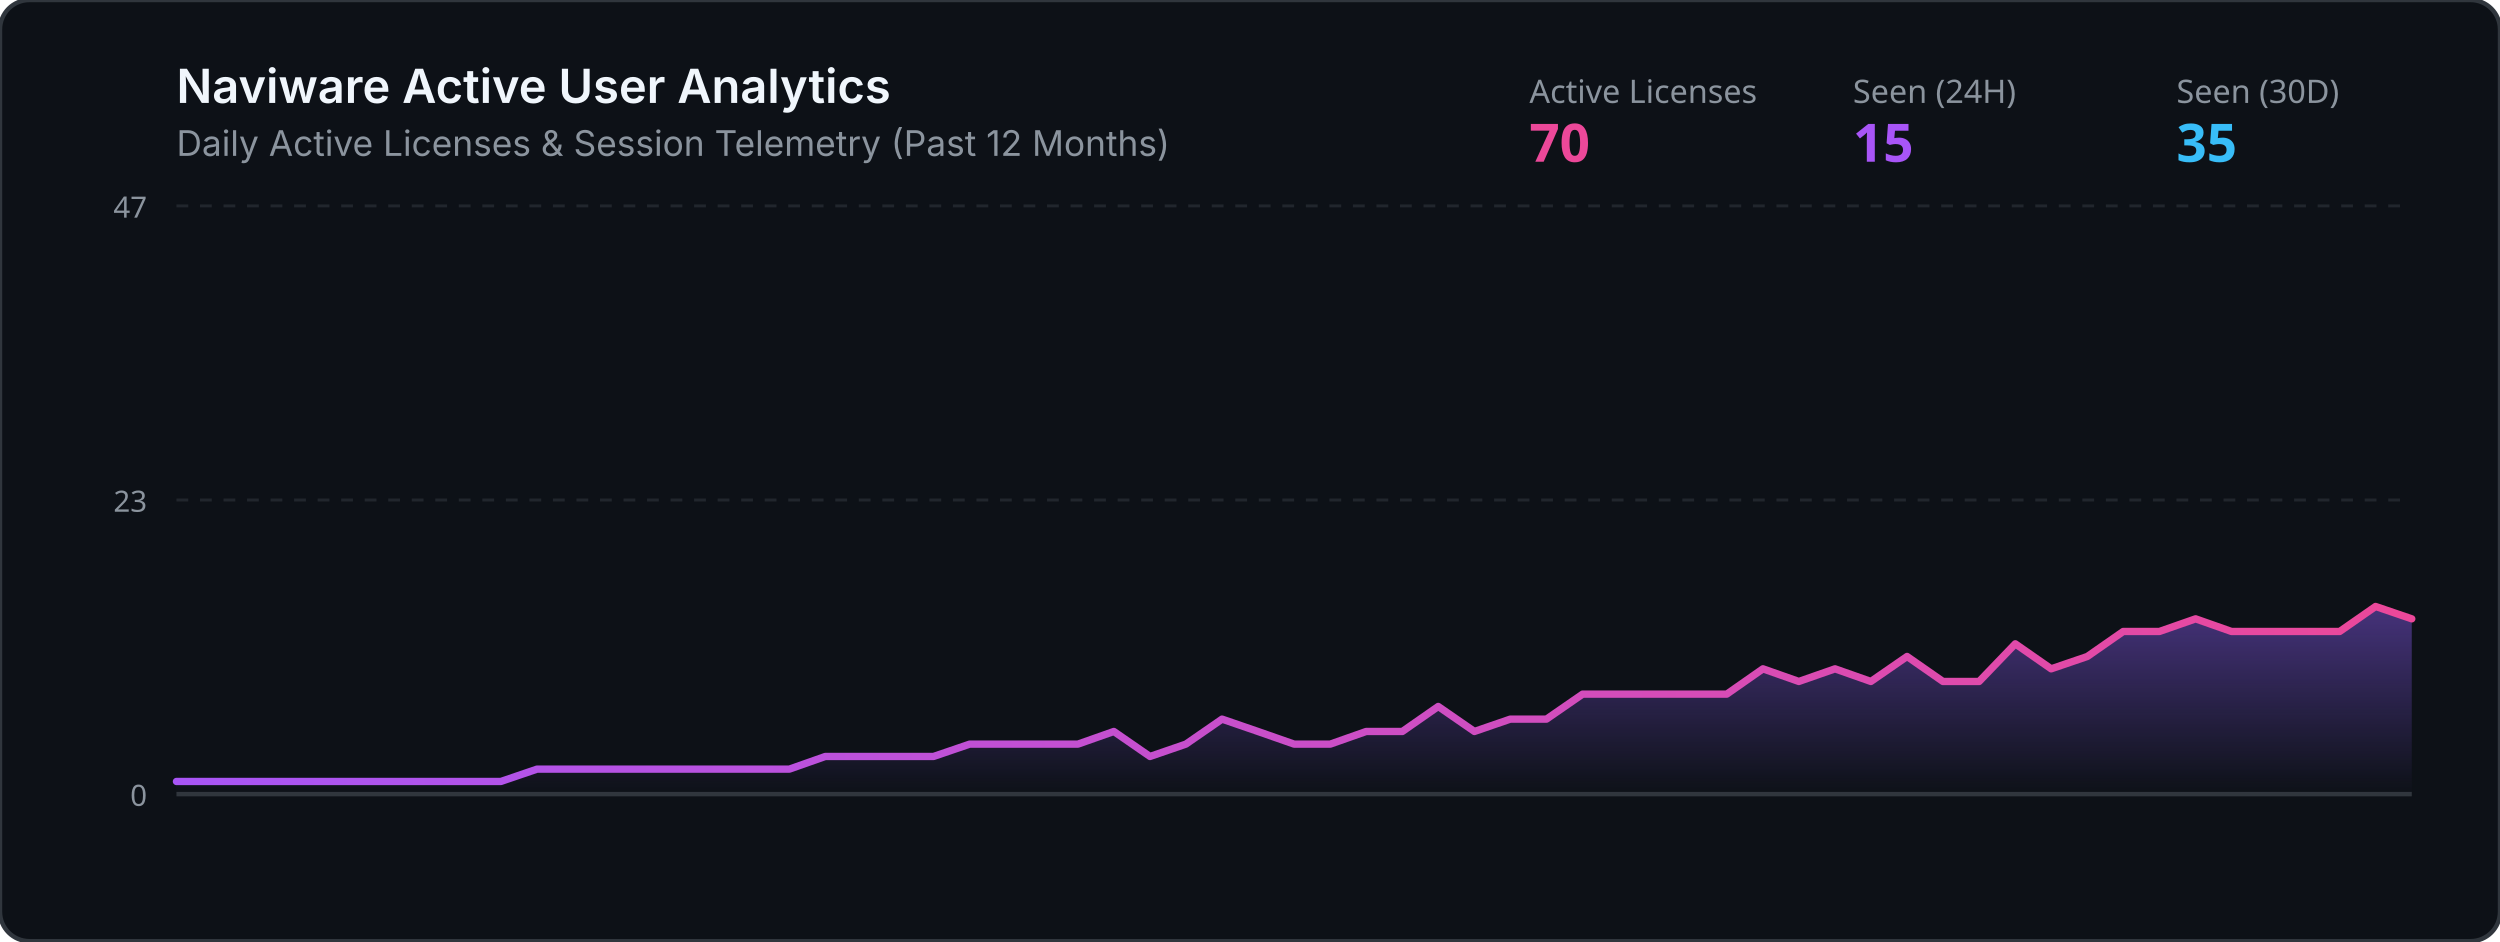
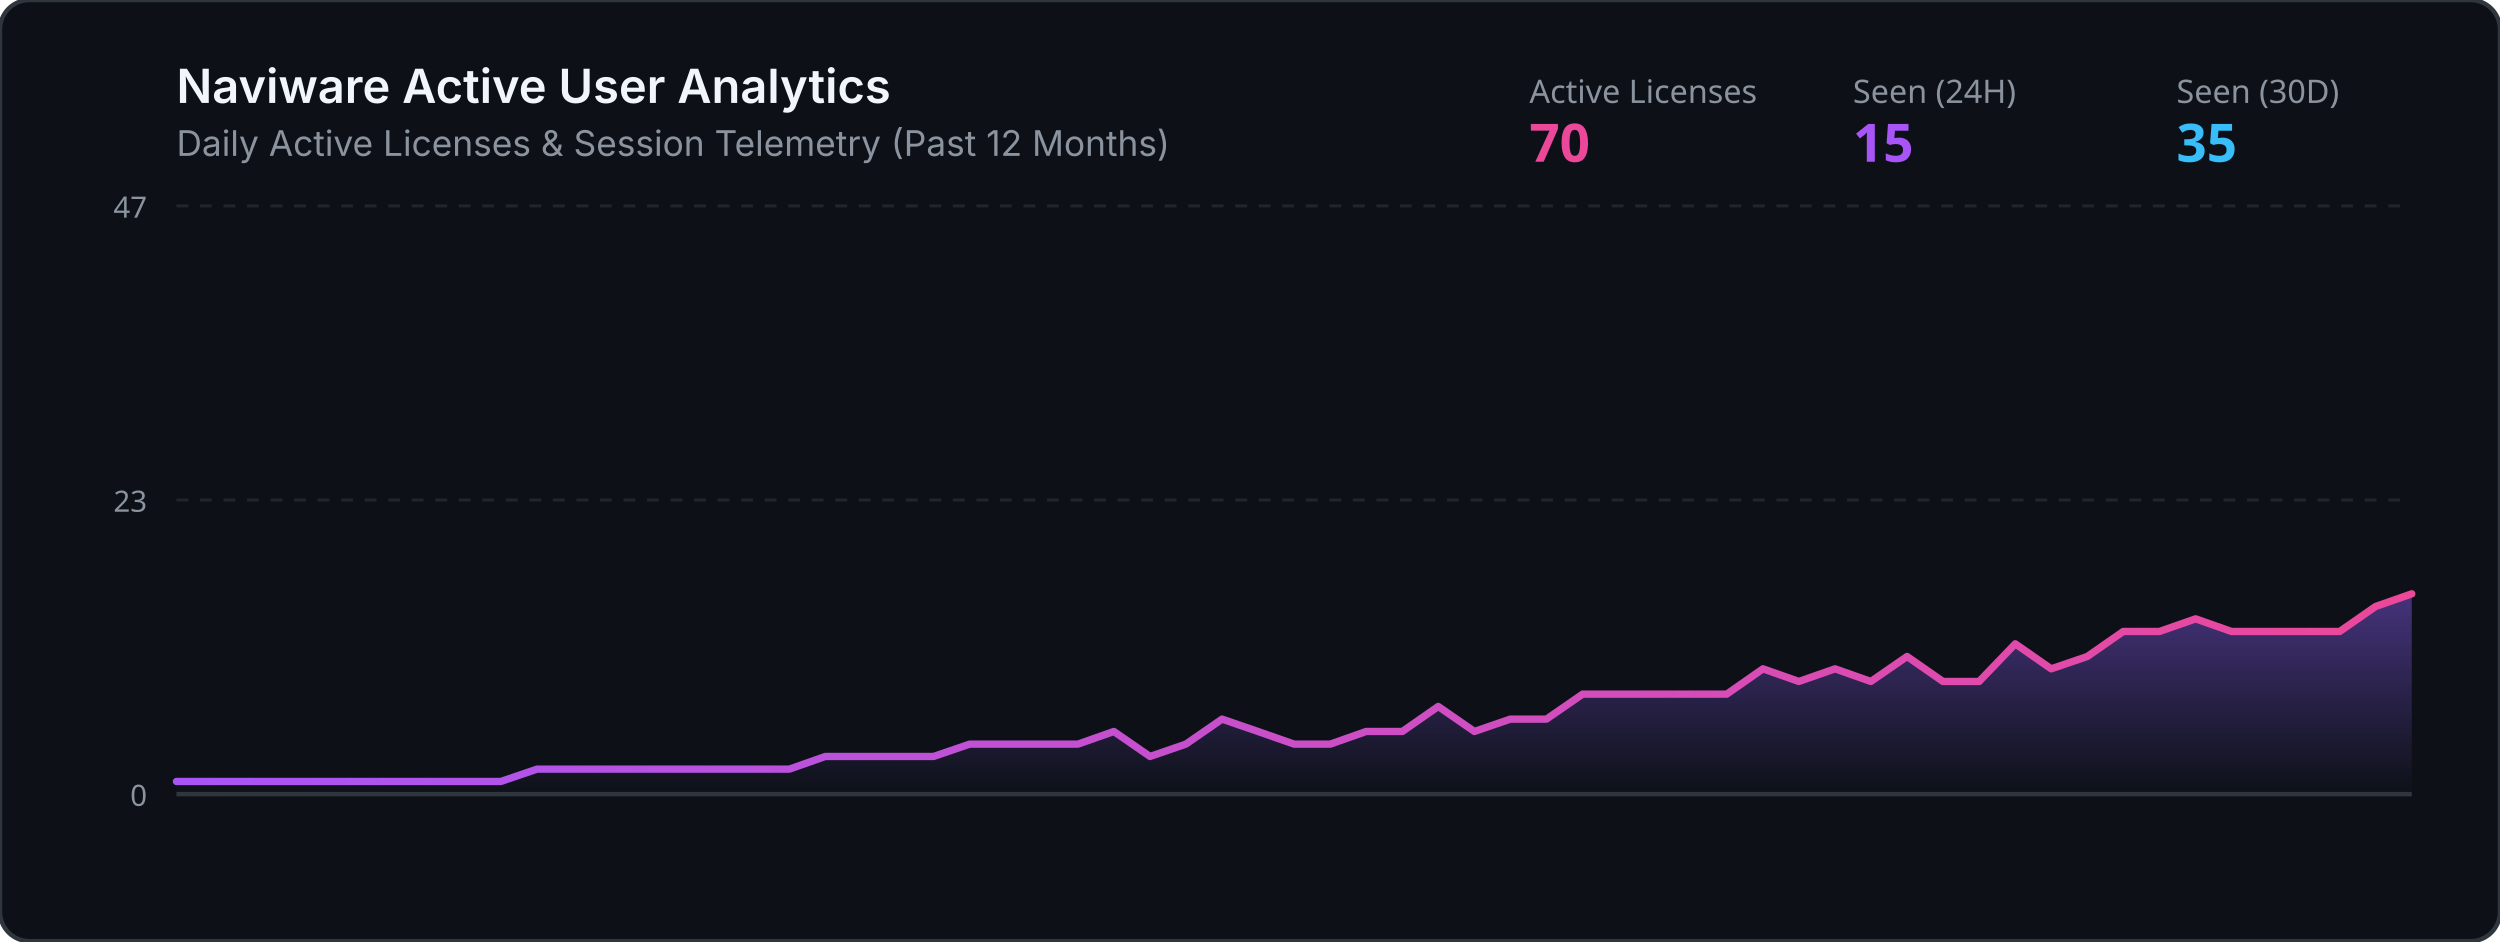
<svg xmlns="http://www.w3.org/2000/svg" viewBox="0 0 850 320" width="100%" height="320">
  <defs>
    <linearGradient id="grad" x1="0%" y1="0%" x2="0%" y2="100%">
      <stop offset="0%" stop-color="#8b5cf6" stop-opacity="0.45" />
      <stop offset="100%" stop-color="#8b5cf6" stop-opacity="0.0" />
    </linearGradient>
    <linearGradient id="lineGrad" x1="0%" y1="0%" x2="100%" y2="0%">
      <stop offset="0%" stop-color="#a855f7" />
      <stop offset="100%" stop-color="#ec4899" />
    </linearGradient>
  </defs>
  <rect width="850" height="320" rx="10" fill="#0d1117" stroke="#30363d" stroke-width="1.5" />
  <text x="60" y="35" fill="#f0f6fc" font-family="-apple-system,BlinkMacSystemFont,Segoe UI,sans-serif" font-size="16" font-weight="600">Naviware Active User Analytics</text>
  <text x="60" y="53" fill="#8b949e" font-family="-apple-system,BlinkMacSystemFont,Segoe UI,sans-serif" font-size="12">Daily Active Licenses &amp; Session Telemetry (Past 12 Months)</text>
  <text x="520" y="35" fill="#8b949e" font-family="sans-serif" font-size="11">Active Licenses</text>
  <text x="520" y="55" fill="#ec4899" font-family="sans-serif" font-size="18" font-weight="bold">70</text>
  <text x="630" y="35" fill="#8b949e" font-family="sans-serif" font-size="11">Seen (24H)</text>
  <text x="630" y="55" fill="#a855f7" font-family="sans-serif" font-size="18" font-weight="bold">15</text>
  <text x="740" y="35" fill="#8b949e" font-family="sans-serif" font-size="11">Seen (30D)</text>
  <text x="740" y="55" fill="#38bdf8" font-family="sans-serif" font-size="18" font-weight="bold">35</text>
  <line x1="60" y1="70" x2="820" y2="70" stroke="#21262d" stroke-width="1" stroke-dasharray="4" />
  <line x1="60" y1="170.0" x2="820" y2="170.0" stroke="#21262d" stroke-width="1" stroke-dasharray="4" />
  <line x1="60" y1="270" x2="820" y2="270" stroke="#30363d" stroke-width="1.5" />
  <text x="50" y="74" fill="#8b949e" font-family="sans-serif" font-size="10" text-anchor="end">47</text>
  <text x="50" y="174.0" fill="#8b949e" font-family="sans-serif" font-size="10" text-anchor="end">23</text>
  <text x="50" y="274" fill="#8b949e" font-family="sans-serif" font-size="10" text-anchor="end">0</text>
-   <polygon points="60,270 60.0,265.7 72.3,265.7 84.5,265.7 96.8,265.7 109.0,265.7 121.3,265.7 133.5,265.7 145.8,265.7 158.1,265.7 170.3,265.7 182.6,261.5 194.8,261.5 207.1,261.5 219.4,261.5 231.6,261.5 243.9,261.5 256.1,261.5 268.4,261.5 280.6,257.2 292.9,257.2 305.2,257.2 317.4,257.2 329.7,253.0 341.9,253.0 354.2,253.0 366.5,253.0 378.7,248.7 391.0,257.2 403.2,253.0 415.5,244.5 427.7,248.7 440.0,253.0 452.3,253.0 464.5,248.7 476.8,248.7 489.0,240.2 501.3,248.7 513.5,244.5 525.8,244.5 538.1,236.0 550.3,236.0 562.6,236.0 574.8,236.0 587.1,236.0 599.4,227.4 611.6,231.7 623.9,227.4 636.1,231.7 648.4,223.2 660.6,231.7 672.9,231.7 685.2,218.9 697.4,227.4 709.7,223.2 721.9,214.7 734.2,214.7 746.5,210.4 758.7,214.7 771.0,214.7 783.2,214.7 795.5,214.7 807.7,206.2 820.0,210.4 820,270" fill="url(#grad)" />
-   <polyline points="60.0,265.7 72.3,265.7 84.5,265.7 96.8,265.7 109.0,265.7 121.3,265.7 133.5,265.7 145.8,265.7 158.1,265.7 170.3,265.7 182.6,261.5 194.8,261.5 207.1,261.5 219.4,261.5 231.6,261.5 243.9,261.5 256.1,261.5 268.4,261.5 280.6,257.2 292.9,257.2 305.2,257.2 317.4,257.2 329.7,253.0 341.9,253.0 354.2,253.0 366.5,253.0 378.7,248.7 391.0,257.2 403.2,253.0 415.5,244.5 427.7,248.7 440.0,253.0 452.3,253.0 464.5,248.7 476.8,248.7 489.0,240.2 501.3,248.7 513.5,244.5 525.8,244.5 538.1,236.0 550.3,236.0 562.6,236.0 574.8,236.0 587.1,236.0 599.4,227.4 611.6,231.7 623.9,227.4 636.1,231.7 648.4,223.2 660.6,231.7 672.9,231.7 685.2,218.9 697.4,227.4 709.7,223.2 721.9,214.7 734.2,214.7 746.5,210.4 758.7,214.7 771.0,214.7 783.2,214.7 795.5,214.7 807.7,206.2 820.0,210.4" fill="none" stroke="url(#lineGrad)" stroke-width="2.5" stroke-linecap="round" stroke-linejoin="round" />
+   <polygon points="60,270 60.0,265.7 72.3,265.7 84.5,265.7 96.8,265.7 109.0,265.7 121.3,265.7 133.5,265.7 145.8,265.7 158.1,265.7 170.3,265.7 182.6,261.5 194.8,261.5 207.1,261.5 219.4,261.5 231.6,261.5 243.9,261.5 256.1,261.5 268.4,261.5 280.6,257.2 292.9,257.2 305.2,257.2 317.4,257.2 329.7,253.0 341.9,253.0 354.2,253.0 366.5,253.0 378.7,248.7 391.0,257.2 403.2,253.0 415.5,244.5 427.7,248.7 440.0,253.0 452.3,253.0 464.5,248.7 476.8,248.7 489.0,240.2 501.3,248.7 513.5,244.5 525.8,244.5 538.1,236.0 550.3,236.0 562.6,236.0 574.8,236.0 587.1,236.0 599.4,227.4 611.6,231.7 623.9,227.4 636.1,231.7 648.4,223.2 660.6,231.7 672.9,231.7 685.2,218.9 697.4,227.4 709.7,223.2 721.9,214.7 734.2,214.7 746.5,210.4 758.7,214.7 771.0,214.7 783.2,214.7 795.5,214.7 807.7,206.2 820.0,201.9 820,270" fill="url(#grad)" />
+   <polyline points="60.0,265.7 72.3,265.7 84.5,265.7 96.8,265.7 109.0,265.7 121.3,265.7 133.5,265.7 145.8,265.7 158.1,265.7 170.3,265.7 182.6,261.5 194.8,261.5 207.1,261.5 219.4,261.5 231.6,261.5 243.9,261.5 256.1,261.5 268.4,261.5 280.6,257.2 292.9,257.2 305.2,257.2 317.4,257.2 329.7,253.0 341.9,253.0 354.2,253.0 366.5,253.0 378.7,248.7 391.0,257.2 403.2,253.0 415.5,244.5 427.7,248.7 440.0,253.0 452.3,253.0 464.5,248.7 476.8,248.7 489.0,240.2 501.3,248.7 513.5,244.5 525.8,244.5 538.1,236.0 550.3,236.0 562.6,236.0 574.8,236.0 587.1,236.0 599.4,227.4 611.6,231.7 623.9,227.4 636.1,231.7 648.4,223.2 660.6,231.7 672.9,231.7 685.2,218.9 697.4,227.4 709.7,223.2 721.9,214.7 734.2,214.7 746.5,210.4 758.7,214.7 771.0,214.7 783.2,214.7 795.5,214.7 807.7,206.2 820.0,201.9" fill="none" stroke="url(#lineGrad)" stroke-width="2.5" stroke-linecap="round" stroke-linejoin="round" />
</svg>
